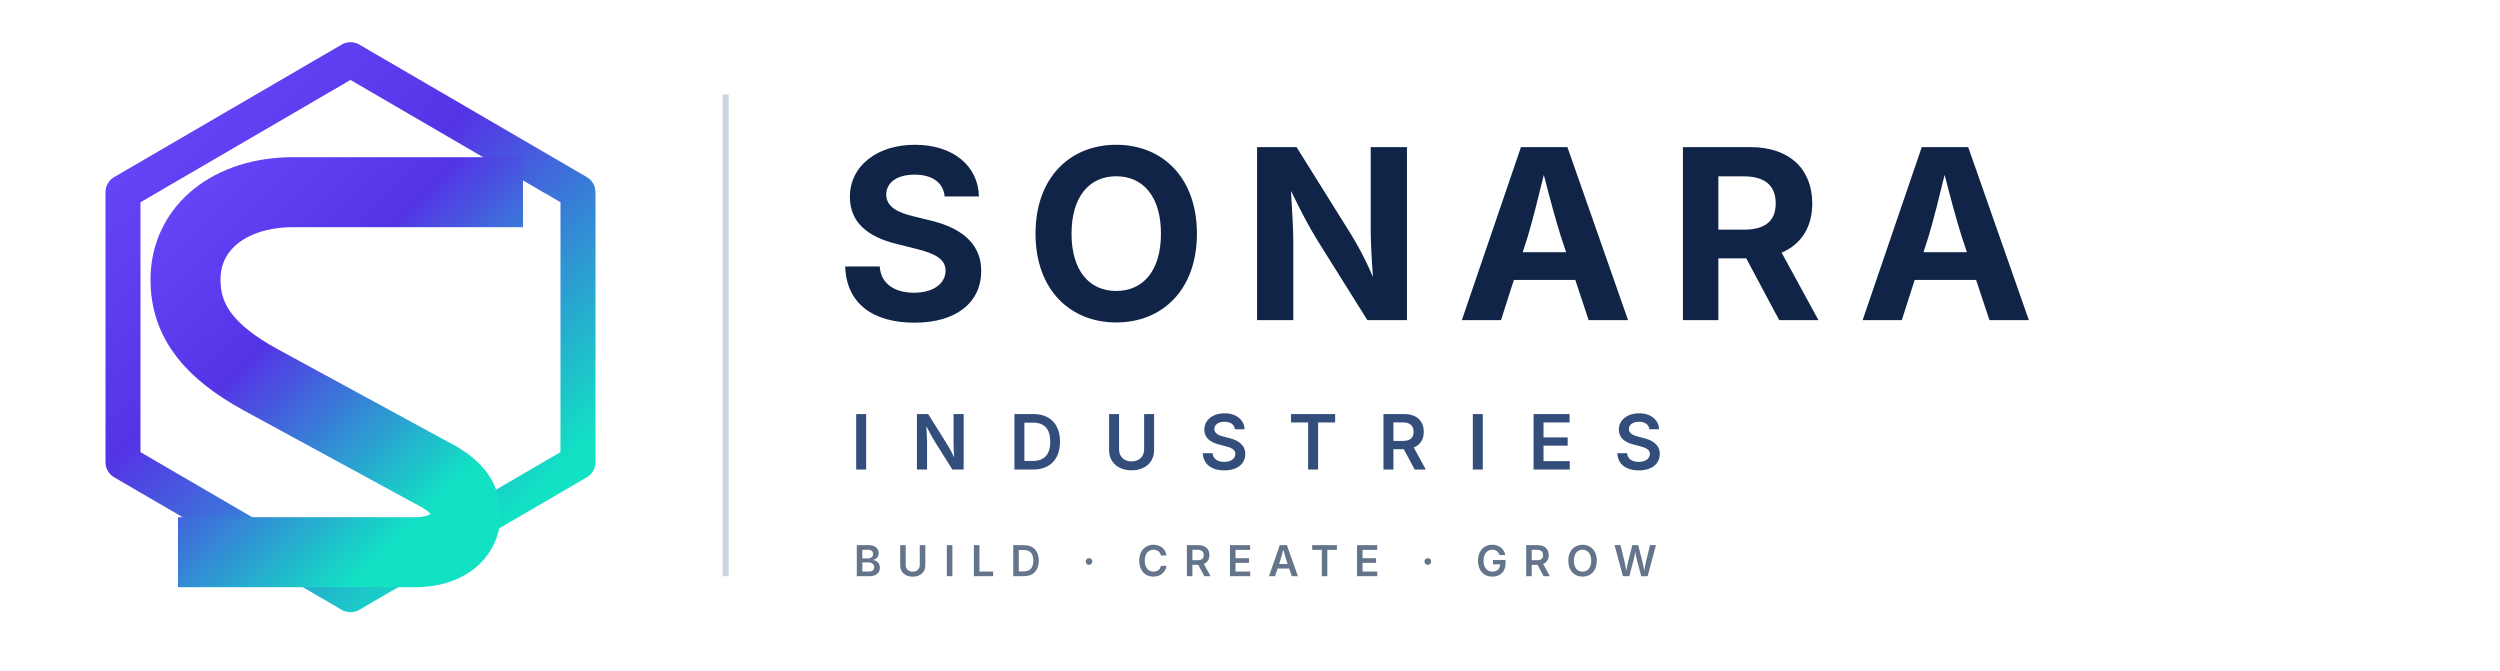
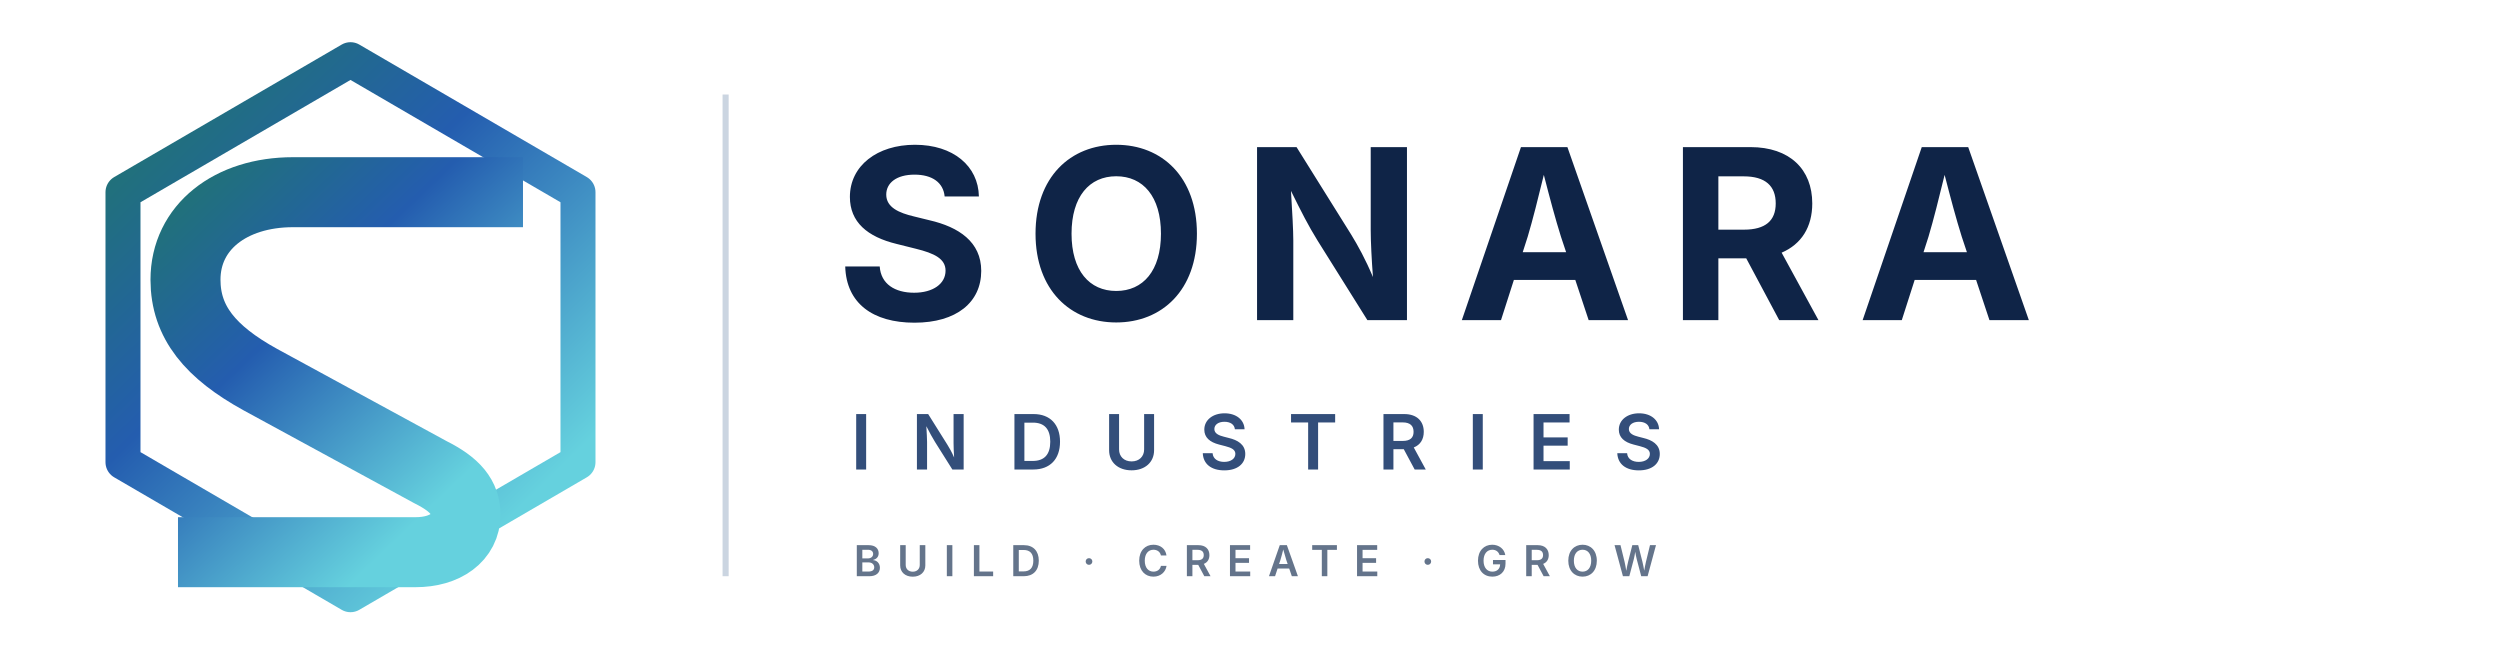
<svg xmlns="http://www.w3.org/2000/svg" viewBox="0 0 820 220" role="img" aria-labelledby="title desc">
  <defs>
    <linearGradient id="a" x1="24" y1="22" x2="196" y2="198" gradientUnits="userSpaceOnUse">
-       <stop stop-color="#6E4BFF" />
-       <stop offset=".48" stop-color="#5533E6" />
-       <stop offset="1" stop-color="#12E1C4" />
+       <stop stop-color="#1F7A62" />
+       <stop offset=".48" stop-color="#245DAF" />
+       <stop offset="1" stop-color="#65D1DE" />
    </linearGradient>
    <linearGradient id="b" x1="49" y1="46" x2="178" y2="181" gradientUnits="userSpaceOnUse">
-       <stop stop-color="#6E4BFF" />
-       <stop offset=".5" stop-color="#5533E6" />
-       <stop offset="1" stop-color="#12E1C4" />
+       <stop stop-color="#1F7A62" />
+       <stop offset=".5" stop-color="#245DAF" />
+       <stop offset="1" stop-color="#65D1DE" />
    </linearGradient>
  </defs>
  <g transform="translate(10 4) scale(.82)">
    <path d="M128 19 219 72v108l-91 53-91-53V72z" fill="none" stroke="url(#a)" stroke-width="14" stroke-linejoin="round" />
    <path d="M183 72h-78c-25 0-43 14-43 35 0 17 10 29 30 40l68 37c10 5 14 10 14 17 0 9-8 15-20 15H73" fill="none" stroke="url(#b)" stroke-width="28" stroke-linecap="square" stroke-linejoin="round" />
  </g>
  <path d="M238 31v158" stroke="#CBD5E1" stroke-width="2" />
  <text x="274" y="105" fill="#0F2447" font-family="Inter,Arial,sans-serif" font-size="78" font-weight="700" letter-spacing="11">SONARA</text>
  <text x="279" y="154" fill="#334E7A" font-family="Inter,Arial,sans-serif" font-size="25" font-weight="600" letter-spacing="13">INDUSTRIES</text>
  <text x="280" y="189" fill="#64748B" font-family="Inter,Arial,sans-serif" font-size="14" font-weight="600" letter-spacing="5">BUILD · CREATE · GROW</text>
</svg>
